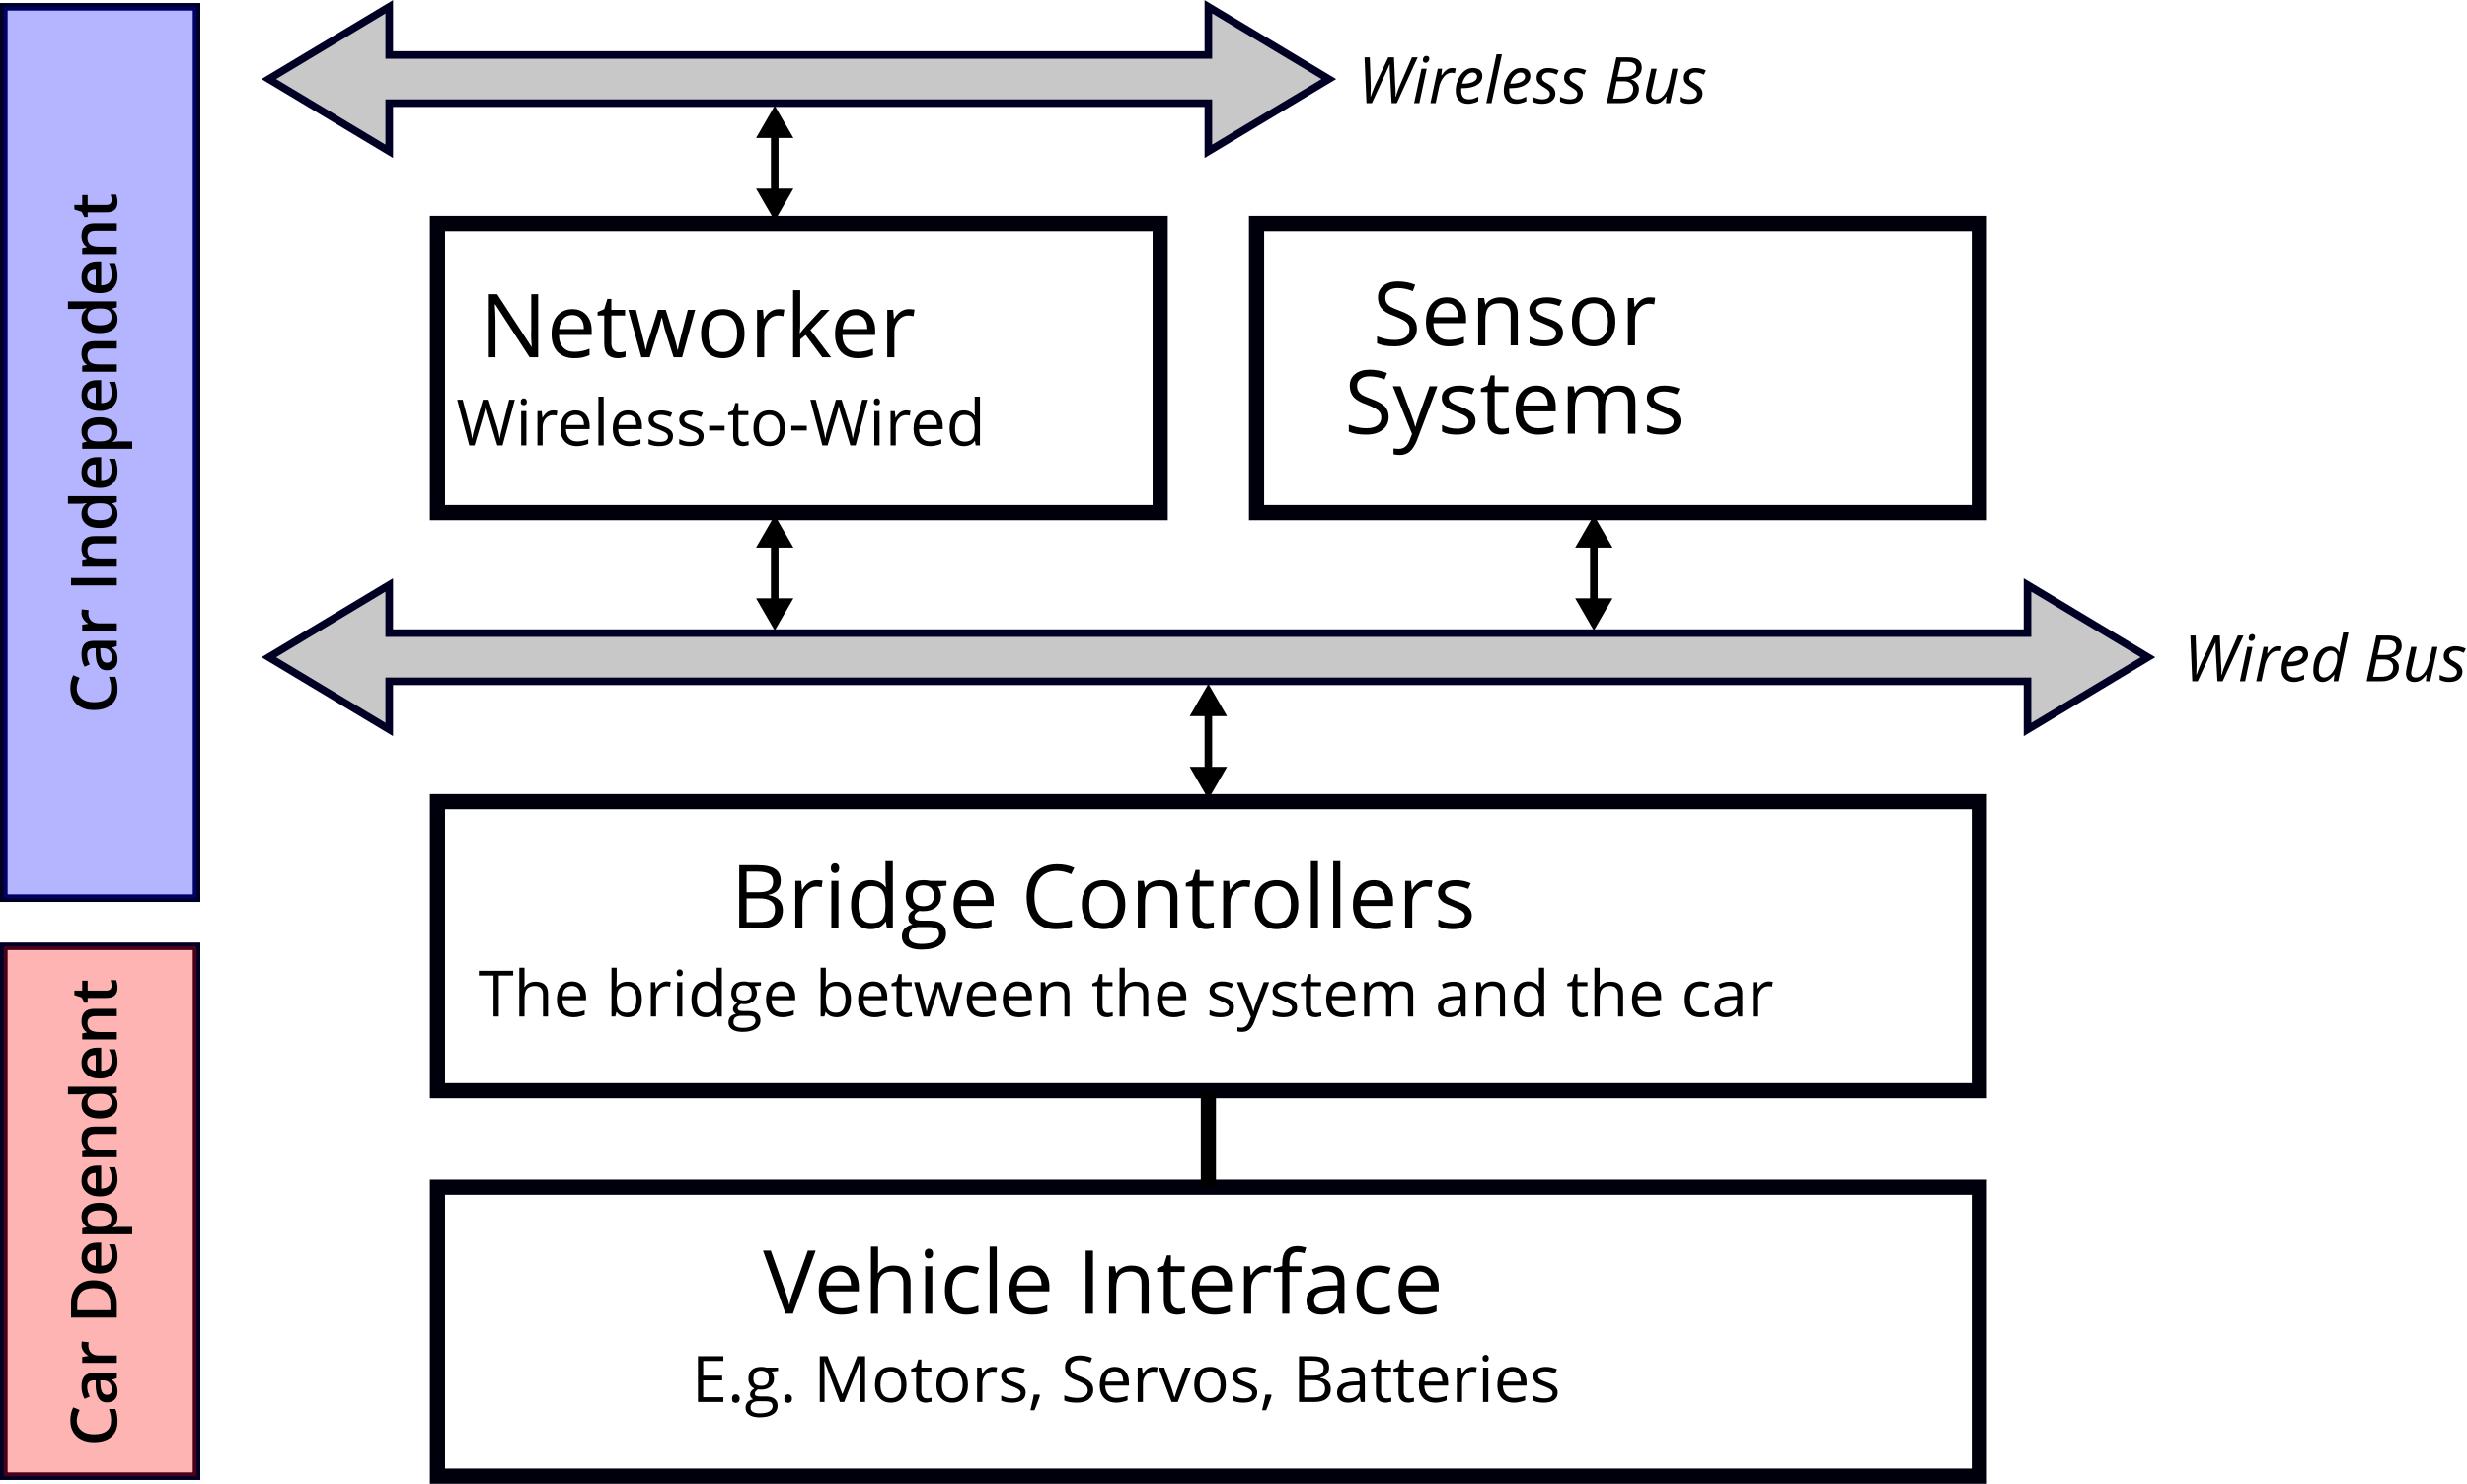
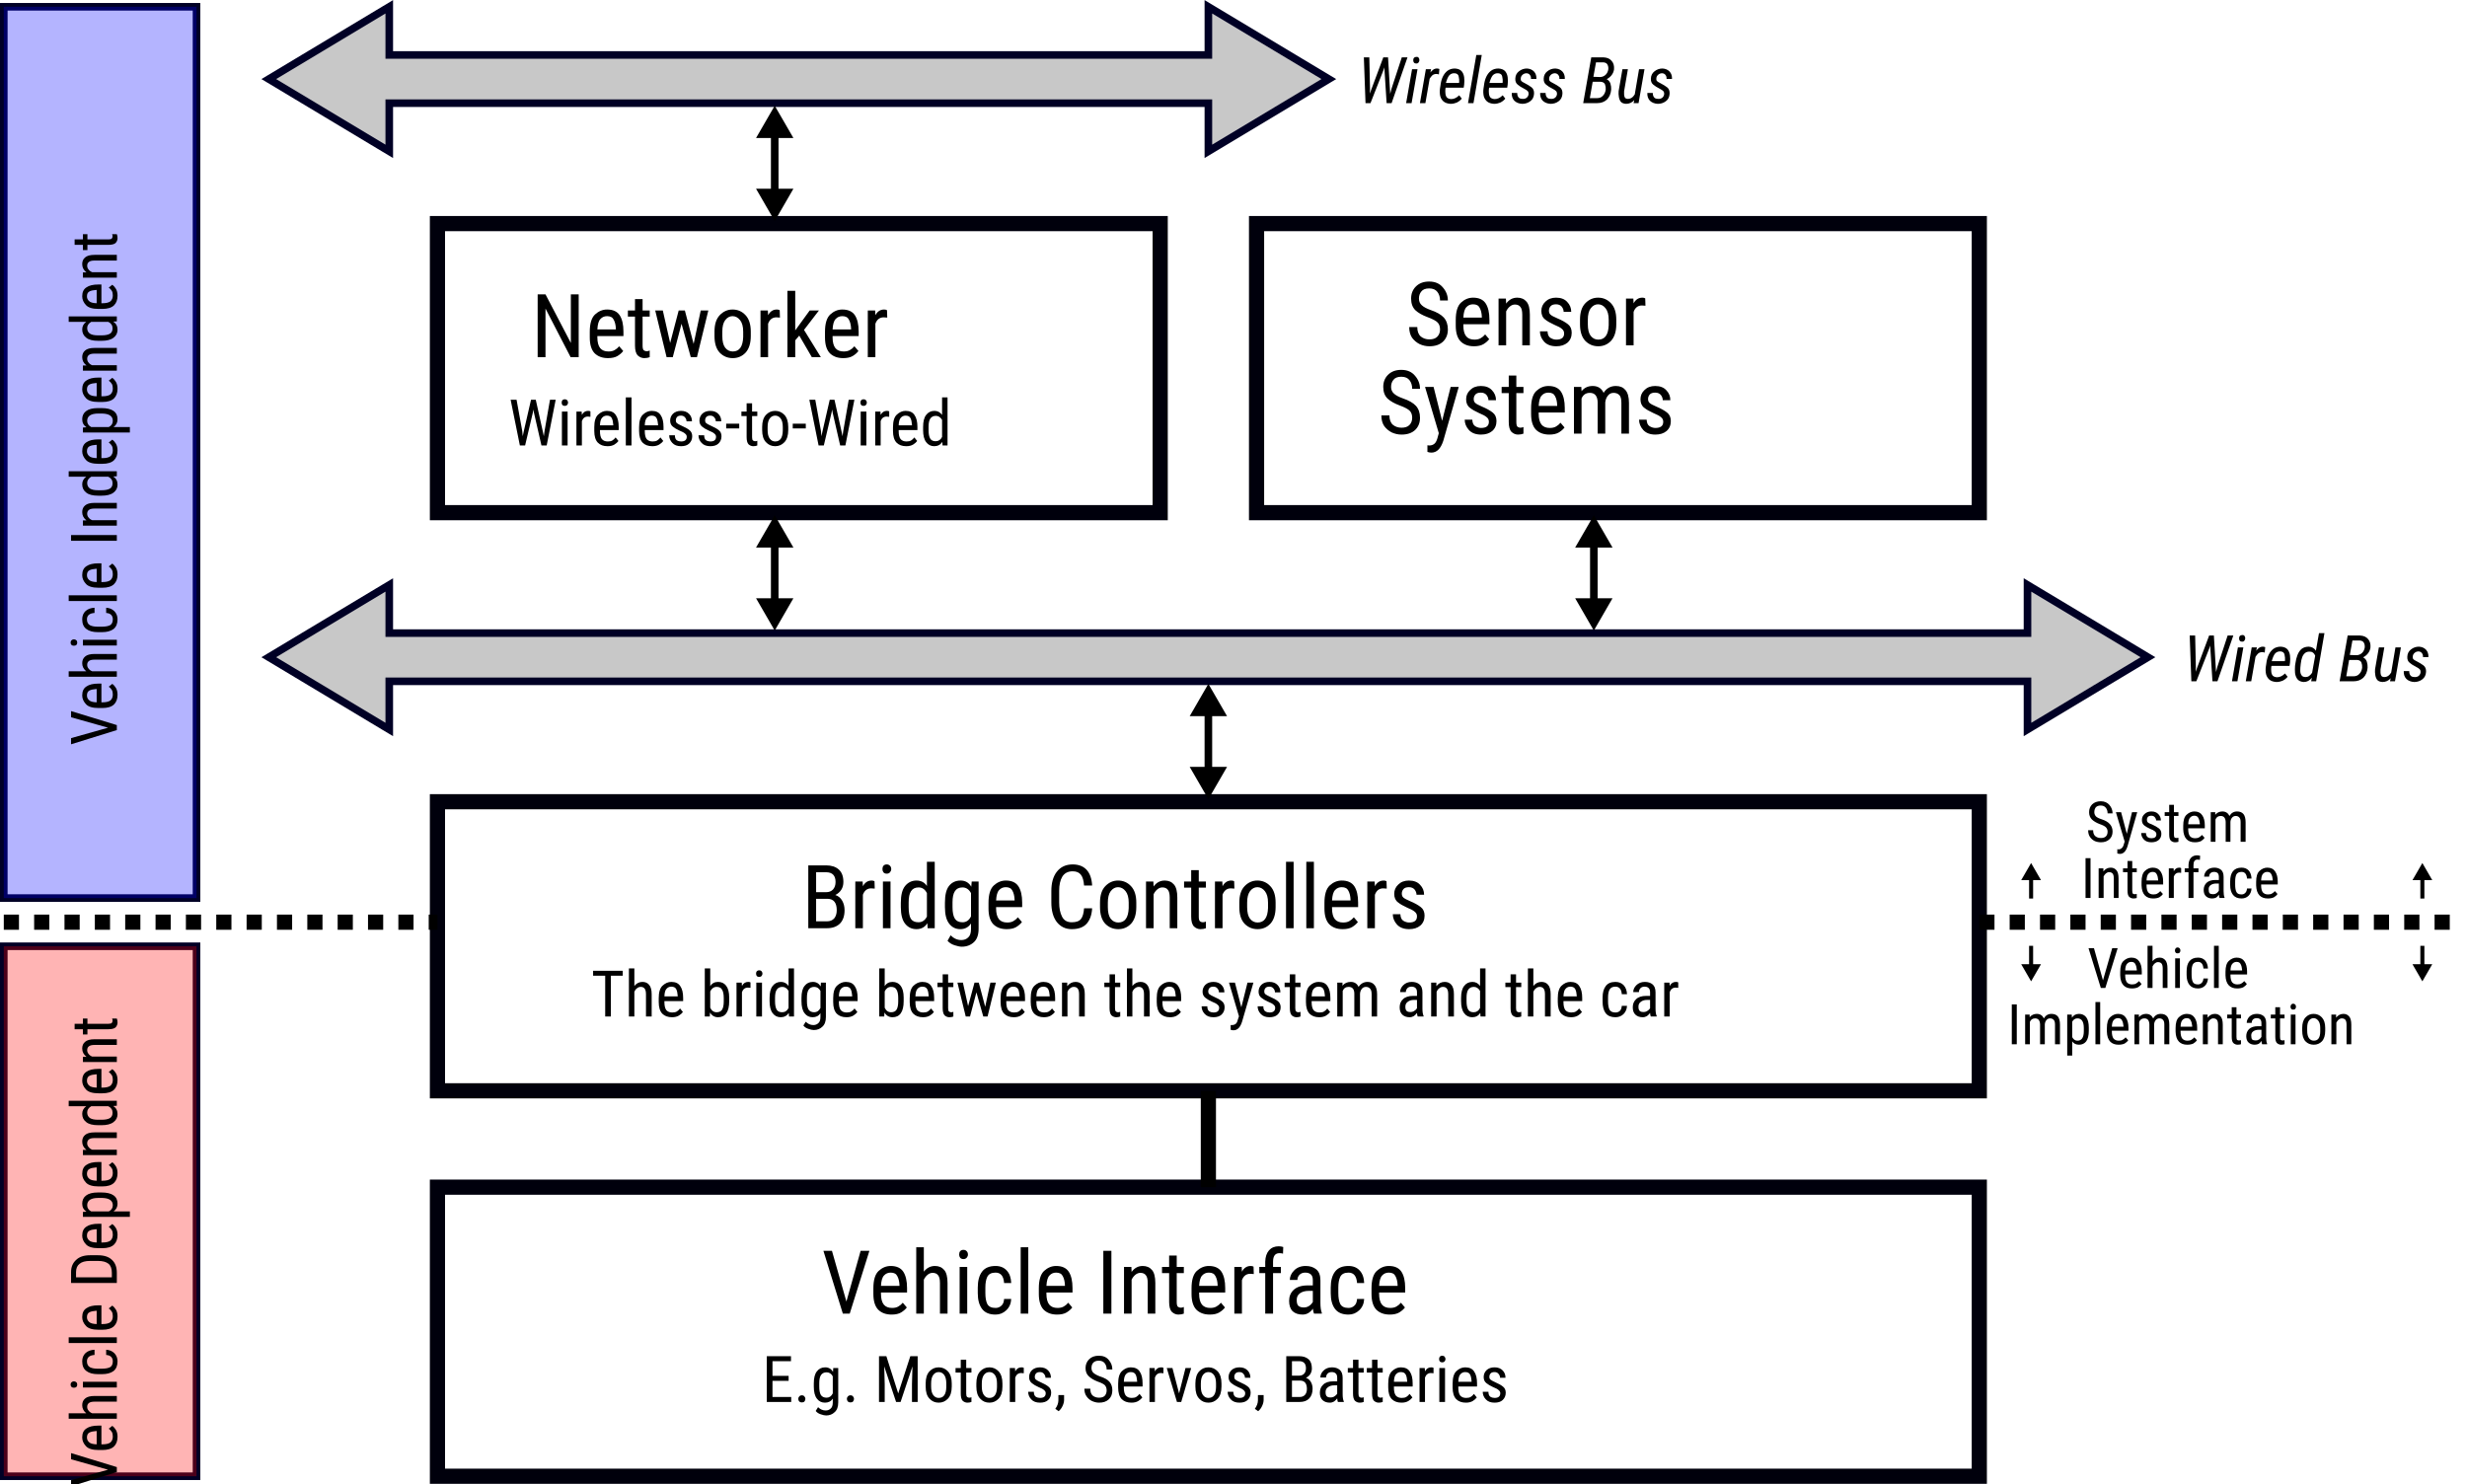
<svg xmlns="http://www.w3.org/2000/svg" width="6.4in" height="3.85in" viewBox="0 0 162.561 97.779" version="1.1" id="svg7115">
  <defs id="defs7109">
+     <marker style="overflow:visible" id="marker12779" refX="0" refY="0" orient="auto">
+       <path transform="scale(0.4)" style="fill:#000000;fill-opacity:1;fill-rule:evenodd;stroke:#000000;stroke-width:1pt;stroke-opacity:1" d="M 5.77,0 -2.88,5 V -5 Z" id="path12777" />
+     </marker>
+     <marker style="overflow:visible" id="marker12613" refX="0" refY="0" orient="auto">
+       <path transform="scale(0.4)" style="fill:#000000;fill-opacity:1;fill-rule:evenodd;stroke:#000000;stroke-width:1pt;stroke-opacity:1" d="M 5.77,0 -2.88,5 V -5 Z" id="path12611" />
+     </marker>
+     <marker style="overflow:visible" id="marker12453" refX="0" refY="0" orient="auto">
+       <path transform="scale(0.4)" style="fill:#000000;fill-opacity:1;fill-rule:evenodd;stroke:#000000;stroke-width:1pt;stroke-opacity:1" d="M 5.77,0 -2.88,5 V -5 Z" id="path12451" />
+     </marker>
+     <marker style="overflow:visible" id="marker12299" refX="0" refY="0" orient="auto">
+       <path transform="scale(0.4)" style="fill:#000000;fill-opacity:1;fill-rule:evenodd;stroke:#000000;stroke-width:1pt;stroke-opacity:1" d="M 5.77,0 -2.88,5 V -5 Z" id="path12297" />
+     </marker>
+     <marker orient="auto" refY="0.0" refX="0.0" id="TriangleOutS" style="overflow:visible">
+       <path id="path10255" d="M 5.77,0.0 L -2.88,5.0 L -2.88,-5.0 L 5.77,0.0 z " style="fill-rule:evenodd;stroke:#000000;stroke-width:1pt;stroke-opacity:1;fill:#000000;fill-opacity:1" transform="scale(0.2)" />
+     </marker>
+     <marker orient="auto" refY="0.0" refX="0.0" id="Arrow2Send" style="overflow:visible;">
+       <path id="path10140" style="fill-rule:evenodd;stroke-width:0.625;stroke-linejoin:round;stroke:#000000;stroke-opacity:1;fill:#000000;fill-opacity:1" d="M 8.719,4.034 L -2.207,0.016 L 8.719,-4.002 C 6.973,-1.63 6.983,1.616 8.719,4.034 z " transform="scale(0.3) rotate(180) translate(-2.3,0)" />
+     </marker>
    <marker orient="auto" refY="0" refX="0" id="TriangleOutM" style="overflow:visible">
      <path id="path1098" d="M 5.77,0 -2.88,5 V -5 Z" style="fill:#000000;fill-opacity:1;fill-rule:evenodd;stroke:#000000;stroke-width:1pt;stroke-opacity:1" transform="scale(0.4)" />
    </marker>
    <marker orient="auto" refY="0" refX="0" id="TriangleInM" style="overflow:visible">
      <path id="path1089" d="M 5.77,0 -2.88,5 V -5 Z" style="fill:#000000;fill-opacity:1;fill-rule:evenodd;stroke:#000000;stroke-width:1pt;stroke-opacity:1" transform="scale(-0.4)" />
    </marker>
    <marker style="overflow:visible" id="marker5618-2" refX="0" refY="0" orient="auto">
      <path transform="scale(0.4)" style="fill:#000000;fill-opacity:1;fill-rule:evenodd;stroke:#000000;stroke-width:1pt;stroke-opacity:1" d="M 5.77,0 -2.88,5 V -5 Z" id="path5616-4" />
    </marker>
    <marker style="overflow:visible" id="marker5618-6" refX="0" refY="0" orient="auto">
      <path transform="scale(0.4)" style="fill:#000000;fill-opacity:1;fill-rule:evenodd;stroke:#000000;stroke-width:1pt;stroke-opacity:1" d="M 5.77,0 -2.88,5 V -5 Z" id="path5616-9" />
    </marker>
    <marker style="overflow:visible" id="marker5618-6-9" refX="0" refY="0" orient="auto">
      <path transform="scale(0.4)" style="fill:#000000;fill-opacity:1;fill-rule:evenodd;stroke:#000000;stroke-width:1pt;stroke-opacity:1" d="M 5.77,0 -2.88,5 V -5 Z" id="path5616-9-1" />
    </marker>
    <marker style="overflow:visible" id="marker5618-2-4" refX="0" refY="0" orient="auto">
      <path transform="scale(0.4)" style="fill:#000000;fill-opacity:1;fill-rule:evenodd;stroke:#000000;stroke-width:1pt;stroke-opacity:1" d="M 5.77,0 -2.88,5 V -5 Z" id="path5616-4-9" />
    </marker>
    <marker orient="auto" refY="0" refX="0" id="TriangleInM-0" style="overflow:visible">
      <path id="path1089-6" d="M 5.77,0 -2.88,5 V -5 Z" style="fill:#000000;fill-opacity:1;fill-rule:evenodd;stroke:#000000;stroke-width:1pt;stroke-opacity:1" transform="scale(-0.4)" />
    </marker>
    <marker orient="auto" refY="0" refX="0" id="TriangleOutM-1" style="overflow:visible">
      <path id="path1098-5" d="M 5.77,0 -2.88,5 V -5 Z" style="fill:#000000;fill-opacity:1;fill-rule:evenodd;stroke:#000000;stroke-width:1pt;stroke-opacity:1" transform="scale(0.4)" />
    </marker>
    <marker orient="auto" refY="0" refX="0" id="TriangleInM-4" style="overflow:visible">
      <path id="path1089-9" d="M 5.77,0 -2.88,5 V -5 Z" style="fill:#000000;fill-opacity:1;fill-rule:evenodd;stroke:#000000;stroke-width:1pt;stroke-opacity:1" transform="scale(-0.4)" />
    </marker>
    <marker orient="auto" refY="0" refX="0" id="TriangleOutM-0" style="overflow:visible">
      <path id="path1098-9" d="M 5.77,0 -2.88,5 V -5 Z" style="fill:#000000;fill-opacity:1;fill-rule:evenodd;stroke:#000000;stroke-width:1pt;stroke-opacity:1" transform="scale(0.4)" />
    </marker>
    <marker orient="auto" refY="0" refX="0" id="TriangleInM-7" style="overflow:visible">
      <path id="path1089-7" d="M 5.77,0 -2.88,5 V -5 Z" style="fill:#000000;fill-opacity:1;fill-rule:evenodd;stroke:#000000;stroke-width:1pt;stroke-opacity:1" transform="scale(-0.4)" />
    </marker>
    <marker orient="auto" refY="0" refX="0" id="TriangleOutM-11" style="overflow:visible">
      <path id="path1098-59" d="M 5.77,0 -2.88,5 V -5 Z" style="fill:#000000;fill-opacity:1;fill-rule:evenodd;stroke:#000000;stroke-width:1pt;stroke-opacity:1" transform="scale(0.4)" />
    </marker>
    <marker orient="auto" refY="0" refX="0" id="TriangleInM-0-7" style="overflow:visible">
      <path id="path1089-6-6" d="M 5.77,0 -2.88,5 V -5 Z" style="fill:#000000;fill-opacity:1;fill-rule:evenodd;stroke:#000000;stroke-width:1pt;stroke-opacity:1" transform="scale(-0.4)" />
    </marker>
    <marker orient="auto" refY="0" refX="0" id="TriangleOutM-1-7" style="overflow:visible">
      <path id="path1098-5-3" d="M 5.77,0 -2.88,5 V -5 Z" style="fill:#000000;fill-opacity:1;fill-rule:evenodd;stroke:#000000;stroke-width:1pt;stroke-opacity:1" transform="scale(0.4)" />
    </marker>
    <marker orient="auto" refY="0" refX="0" id="TriangleInM-0-5" style="overflow:visible">
      <path id="path1089-6-63" d="M 5.77,0 -2.88,5 V -5 Z" style="fill:#000000;fill-opacity:1;fill-rule:evenodd;stroke:#000000;stroke-width:1pt;stroke-opacity:1" transform="scale(-0.4)" />
    </marker>
    <marker orient="auto" refY="0" refX="0" id="TriangleOutM-1-9" style="overflow:visible">
      <path id="path1098-5-4" d="M 5.77,0 -2.88,5 V -5 Z" style="fill:#000000;fill-opacity:1;fill-rule:evenodd;stroke:#000000;stroke-width:1pt;stroke-opacity:1" transform="scale(0.4)" />
    </marker>
    <marker orient="auto" refY="0" refX="0" id="TriangleInM-0-1" style="overflow:visible">
      <path id="path1089-6-2" d="M 5.77,0 -2.88,5 V -5 Z" style="fill:#000000;fill-opacity:1;fill-rule:evenodd;stroke:#000000;stroke-width:1pt;stroke-opacity:1" transform="scale(-0.4)" />
    </marker>
    <marker orient="auto" refY="0" refX="0" id="TriangleOutM-1-93" style="overflow:visible">
      <path id="path1098-5-9" d="M 5.77,0 -2.88,5 V -5 Z" style="fill:#000000;fill-opacity:1;fill-rule:evenodd;stroke:#000000;stroke-width:1pt;stroke-opacity:1" transform="scale(0.4)" />
    </marker>
+     <marker orient="auto" refY="0" refX="0" id="TriangleOutS-3" style="overflow:visible">
+       <path id="path10255-6" d="M 5.77,0 -2.88,5 V -5 Z" style="fill:#000000;fill-opacity:1;fill-rule:evenodd;stroke:#000000;stroke-width:1pt;stroke-opacity:1" transform="scale(0.2)" />
+     </marker>
+     <marker orient="auto" refY="0" refX="0" id="TriangleOutS-3-5" style="overflow:visible">
+       <path id="path10255-6-3" d="M 5.77,0 -2.88,5 V -5 Z" style="fill:#000000;fill-opacity:1;fill-rule:evenodd;stroke:#000000;stroke-width:1pt;stroke-opacity:1" transform="scale(0.2)" />
+     </marker>
+     <marker orient="auto" refY="0" refX="0" id="TriangleOutS-3-6" style="overflow:visible">
+       <path id="path10255-6-2" d="M 5.77,0 -2.88,5 V -5 Z" style="fill:#000000;fill-opacity:1;fill-rule:evenodd;stroke:#000000;stroke-width:1pt;stroke-opacity:1" transform="scale(0.2)" />
+     </marker>
  </defs>
  <g id="layer1" transform="translate(-28.325,613.079)">
    <g id="g839" transform="translate(44.45,2.8828125e-5)">
      <rect y="-534.85" x="12.7" height="19.05" width="101.6" id="rect1415" style="opacity:1;fill:none;fill-opacity:1;stroke:#00000c;stroke-width:1;stroke-linecap:butt;stroke-linejoin:miter;stroke-miterlimit:4;stroke-dasharray:none;stroke-dashoffset:0;stroke-opacity:1;paint-order:stroke fill markers" />
-       <text id="text1434" y="-526.517" x="63.366" style="font-style:normal;font-variant:normal;font-weight:normal;font-stretch:normal;font-size:5.821px;line-height:1;font-family:'Open Sans';-inkscape-font-specification:'Open Sans';text-align:center;letter-spacing:0px;word-spacing:0px;text-anchor:middle;fill:#000000;fill-opacity:1;stroke:none;stroke-width:0.265" xml:space="preserve">
-         <tspan style="font-style:normal;font-variant:normal;font-weight:normal;font-stretch:normal;font-size:5.821px;line-height:1;font-family:'Open Sans';-inkscape-font-specification:'Open Sans';text-align:center;text-anchor:middle;stroke-width:0.265" y="-526.517" x="63.366" id="tspan1432">Vehicle Interface</tspan>
-         <tspan id="tspan1436" style="font-style:normal;font-variant:normal;font-weight:normal;font-stretch:normal;font-size:4.233px;line-height:1;font-family:'Open Sans';-inkscape-font-specification:'Open Sans';text-align:center;text-anchor:middle;stroke-width:0.265" y="-520.696" x="63.366">E.g. Motors, Servos, Batteries</tspan>
+       <text id="text1434" y="-526.517" x="63.366" style="font-style:normal;font-variant:normal;font-weight:normal;font-stretch:normal;font-size:5.821px;line-height:1;font-family:'Roboto Condensed';-inkscape-font-specification:'Roboto Condensed, ';text-align:center;letter-spacing:0px;word-spacing:0px;text-anchor:middle;fill:#000000;fill-opacity:1;stroke:none;stroke-width:0.265;" xml:space="preserve">
+         <tspan style="font-style:normal;font-variant:normal;font-weight:normal;font-stretch:normal;font-size:5.821px;line-height:1;font-family:'Roboto Condensed';-inkscape-font-specification:'Roboto Condensed, ';text-align:center;text-anchor:middle;stroke-width:0.265;" y="-526.517" x="63.366" id="tspan1432">Vehicle Interface</tspan>
+         <tspan id="tspan1436" style="font-style:normal;font-variant:normal;font-weight:normal;font-stretch:normal;font-size:4.233px;line-height:1;font-family:'Roboto Condensed';-inkscape-font-specification:'Roboto Condensed, ';text-align:center;text-anchor:middle;stroke-width:0.265;" y="-520.696" x="63.366">E.g. Motors, Servos, Batteries</tspan>
      </text>
    </g>
    <g transform="translate(44.45001,-25.39995)" id="g839-6">
      <rect y="-534.85" x="12.7" height="19.05" width="101.6" id="rect1415-6" style="opacity:1;fill:none;fill-opacity:1;stroke:#00000c;stroke-width:1;stroke-linecap:butt;stroke-linejoin:miter;stroke-miterlimit:4;stroke-dasharray:none;stroke-dashoffset:0;stroke-opacity:1;paint-order:stroke fill markers" />
-       <text id="text1434-4" y="-526.517" x="63.366" style="font-style:normal;font-variant:normal;font-weight:normal;font-stretch:normal;font-size:5.821px;line-height:1;font-family:'Open Sans';-inkscape-font-specification:'Open Sans';text-align:center;letter-spacing:0px;word-spacing:0px;text-anchor:middle;fill:#000000;fill-opacity:1;stroke:none;stroke-width:0.265" xml:space="preserve">
-         <tspan style="font-style:normal;font-variant:normal;font-weight:normal;font-stretch:normal;font-size:5.821px;line-height:1;font-family:'Open Sans';-inkscape-font-specification:'Open Sans';text-align:center;text-anchor:middle;stroke-width:0.265" y="-526.517" x="63.366" id="tspan1432-9">Bridge Controllers</tspan>
-         <tspan id="tspan1436-5" style="font-style:normal;font-variant:normal;font-weight:normal;font-stretch:normal;font-size:4.233px;line-height:1;font-family:'Open Sans';-inkscape-font-specification:'Open Sans';text-align:center;text-anchor:middle;stroke-width:0.265" y="-520.696" x="63.366">The bridge between the system and the car</tspan>
+       <text id="text1434-4" y="-526.517" x="63.366" style="font-style:normal;font-variant:normal;font-weight:normal;font-stretch:normal;font-size:5.821px;line-height:1;font-family:'Roboto Condensed';-inkscape-font-specification:'Roboto Condensed, ';text-align:center;letter-spacing:0px;word-spacing:0px;text-anchor:middle;fill:#000000;fill-opacity:1;stroke:none;stroke-width:0.265;" xml:space="preserve">
+         <tspan style="font-style:normal;font-variant:normal;font-weight:normal;font-stretch:normal;font-size:5.821px;line-height:1;font-family:'Roboto Condensed';-inkscape-font-specification:'Roboto Condensed, ';text-align:center;text-anchor:middle;stroke-width:0.265;" y="-526.517" x="63.366" id="tspan1432-9">Bridge Controllers</tspan>
+         <tspan id="tspan1436-5" style="font-style:normal;font-variant:normal;font-weight:normal;font-stretch:normal;font-size:4.233px;line-height:1;font-family:'Roboto Condensed';-inkscape-font-specification:'Roboto Condensed, ';text-align:center;text-anchor:middle;stroke-width:0.265;" y="-520.696" x="63.366">The bridge between the system and the car</tspan>
      </text>
    </g>
    <g transform="translate(47.62501,-63.49994)" id="g839-6-4">
      <rect y="-534.85" x="9.525" height="19.05" width="47.625" id="rect1415-6-8" style="opacity:1;fill:none;fill-opacity:1;stroke:#00000c;stroke-width:1;stroke-linecap:butt;stroke-linejoin:miter;stroke-miterlimit:4;stroke-dasharray:none;stroke-dashoffset:0;stroke-opacity:1;paint-order:stroke fill markers" />
-       <text id="text1434-4-7" y="-526.045" x="33.491" style="font-style:normal;font-variant:normal;font-weight:normal;font-stretch:normal;font-size:5.821px;line-height:1;font-family:'Open Sans';-inkscape-font-specification:'Open Sans';text-align:center;letter-spacing:0px;word-spacing:0px;text-anchor:middle;fill:#000000;fill-opacity:1;stroke:none;stroke-width:0.265" xml:space="preserve">
-         <tspan style="font-style:normal;font-variant:normal;font-weight:normal;font-stretch:normal;font-size:5.821px;line-height:1;font-family:'Open Sans';-inkscape-font-specification:'Open Sans';text-align:center;text-anchor:middle;stroke-width:0.265" y="-526.045" x="33.491" id="tspan1432-9-1">Networker</tspan>
-         <tspan id="tspan1436-5-7" style="font-style:normal;font-variant:normal;font-weight:normal;font-stretch:normal;font-size:4.233px;line-height:1;font-family:'Open Sans';-inkscape-font-specification:'Open Sans';text-align:center;text-anchor:middle;stroke-width:0.265" y="-520.224" x="33.491">Wireless-to-Wired</tspan>
+       <text id="text1434-4-7" y="-526.045" x="33.491" style="font-style:normal;font-variant:normal;font-weight:normal;font-stretch:normal;font-size:5.821px;line-height:1;font-family:'Roboto Condensed';-inkscape-font-specification:'Roboto Condensed, ';text-align:center;letter-spacing:0px;word-spacing:0px;text-anchor:middle;fill:#000000;fill-opacity:1;stroke:none;stroke-width:0.265;" xml:space="preserve">
+         <tspan style="font-style:normal;font-variant:normal;font-weight:normal;font-stretch:normal;font-size:5.821px;line-height:1;font-family:'Roboto Condensed';-inkscape-font-specification:'Roboto Condensed, ';text-align:center;text-anchor:middle;stroke-width:0.265;" y="-526.045" x="33.491" id="tspan1432-9-1">Networker</tspan>
+         <tspan id="tspan1436-5-7" style="font-style:normal;font-variant:normal;font-weight:normal;font-stretch:normal;font-size:4.233px;line-height:1;font-family:'Roboto Condensed';-inkscape-font-specification:'Roboto Condensed, ';text-align:center;text-anchor:middle;stroke-width:0.265;" y="-520.224" x="33.491">Wireless-to-Wired</tspan>
      </text>
    </g>
    <g transform="translate(92.07501,-63.49994)" id="g839-6-4-2">
      <rect y="-534.85" x="19.05" height="19.05" width="47.625" id="rect1415-6-8-7" style="opacity:1;fill:none;fill-opacity:1;stroke:#00000c;stroke-width:1;stroke-linecap:butt;stroke-linejoin:miter;stroke-miterlimit:4;stroke-dasharray:none;stroke-dashoffset:0;stroke-opacity:1;paint-order:stroke fill markers" />
-       <text id="text1434-4-7-2" y="-526.827" x="42.845" style="font-style:normal;font-variant:normal;font-weight:normal;font-stretch:normal;font-size:5.821px;line-height:1;font-family:'Open Sans';-inkscape-font-specification:'Open Sans';text-align:center;letter-spacing:0px;word-spacing:0px;text-anchor:middle;fill:#000000;fill-opacity:1;stroke:none;stroke-width:0.265" xml:space="preserve">
-         <tspan style="font-style:normal;font-variant:normal;font-weight:normal;font-stretch:normal;font-size:5.821px;line-height:1;font-family:'Open Sans';-inkscape-font-specification:'Open Sans';text-align:center;text-anchor:middle;stroke-width:0.265" y="-526.827" x="42.845" id="tspan1432-9-1-2">Sensor</tspan>
-         <tspan style="font-style:normal;font-variant:normal;font-weight:normal;font-stretch:normal;font-size:5.821px;line-height:1;font-family:'Open Sans';-inkscape-font-specification:'Open Sans';text-align:center;text-anchor:middle;stroke-width:0.265" y="-521.006" x="42.845" id="tspan924">Systems</tspan>
-         <tspan id="tspan1436-5-7-6" style="font-style:normal;font-variant:normal;font-weight:normal;font-stretch:normal;font-size:4.233px;line-height:1;font-family:'Open Sans';-inkscape-font-specification:'Open Sans';text-align:center;text-anchor:middle;stroke-width:0.265" y="-515.185" x="42.845" />
+       <text id="text1434-4-7-2" y="-526.827" x="42.845" style="font-style:normal;font-variant:normal;font-weight:normal;font-stretch:normal;font-size:5.821px;line-height:1;font-family:'Roboto Condensed';-inkscape-font-specification:'Roboto Condensed, ';text-align:center;letter-spacing:0px;word-spacing:0px;text-anchor:middle;fill:#000000;fill-opacity:1;stroke:none;stroke-width:0.265;" xml:space="preserve">
+         <tspan style="font-style:normal;font-variant:normal;font-weight:normal;font-stretch:normal;font-size:5.821px;line-height:1;font-family:'Roboto Condensed';-inkscape-font-specification:'Roboto Condensed, ';text-align:center;text-anchor:middle;stroke-width:0.265;" y="-526.827" x="42.845" id="tspan1432-9-1-2">Sensor</tspan>
+         <tspan style="font-style:normal;font-variant:normal;font-weight:normal;font-stretch:normal;font-size:5.821px;line-height:1;font-family:'Roboto Condensed';-inkscape-font-specification:'Roboto Condensed, ';text-align:center;text-anchor:middle;stroke-width:0.265;" y="-521.006" x="42.845" id="tspan924">Systems</tspan>
+         <tspan id="tspan1436-5-7-6" style="font-style:normal;font-variant:normal;font-weight:normal;font-stretch:normal;font-size:4.233px;line-height:1;font-family:'Roboto Condensed';-inkscape-font-specification:'Roboto Condensed, ';text-align:center;text-anchor:middle;stroke-width:0.265;" y="-515.185" x="42.845" />
      </text>
    </g>
    <path style="fill:none;stroke:#000000;stroke-width:1;stroke-linecap:butt;stroke-linejoin:miter;stroke-miterlimit:4;stroke-dasharray:none;stroke-opacity:1" d="m 107.95,-541.2 v 6.35" id="path926" />
    <path style="fill:#c8c8c8;fill-opacity:1;stroke:#000025;stroke-width:0.5;stroke-linecap:butt;stroke-linejoin:miter;stroke-miterlimit:4;stroke-dasharray:none;stroke-opacity:1" d="M 53.975,-571.362 H 161.925 v -3.175 l 7.938,4.763 -7.938,4.763 v -3.175 H 107.95 53.975 v 3.175 l -7.938,-4.763 7.938,-4.763 z" id="path928" />
-     <text xml:space="preserve" style="font-style:italic;font-variant:normal;font-weight:normal;font-stretch:normal;font-size:4.233px;line-height:1.25;font-family:'Open Sans';-inkscape-font-specification:'Open Sans Italic';letter-spacing:0px;word-spacing:0px;fill:#000000;fill-opacity:1;stroke:none;stroke-width:0.265" x="172.193" y="-568.188" id="text932">
-       <tspan x="172.193" y="-568.188" style="font-style:italic;font-variant:normal;font-weight:normal;font-stretch:normal;font-family:'Open Sans';-inkscape-font-specification:'Open Sans Italic';stroke-width:0.265" id="tspan934">Wired Bus</tspan>
+     <text xml:space="preserve" style="font-style:italic;font-variant:normal;font-weight:normal;font-stretch:normal;font-size:4.233px;line-height:1.25;font-family:'Roboto Condensed';-inkscape-font-specification:'Roboto Condensed,  Italic';letter-spacing:0px;word-spacing:0px;fill:#000000;fill-opacity:1;stroke:none;stroke-width:0.265;" x="172.193" y="-568.188" id="text932">
+       <tspan x="172.193" y="-568.188" style="font-style:italic;font-variant:normal;font-weight:normal;font-stretch:normal;font-family:'Roboto Condensed';-inkscape-font-specification:'Roboto Condensed,  Italic';stroke-width:0.265;" id="tspan934">Wired Bus</tspan>
    </text>
    <path style="fill:#c8c8c8;fill-opacity:1;stroke:#000025;stroke-width:0.5;stroke-linecap:butt;stroke-linejoin:miter;stroke-miterlimit:4;stroke-dasharray:none;stroke-opacity:1" d="M 53.975,-609.462 H 107.95 v -3.175 l 7.938,4.763 -7.938,4.763 v -3.175 H 53.975 v 3.175 l -7.938,-4.763 7.938,-4.763 z" id="path928-1" />
    <path style="fill:none;stroke:#000000;stroke-width:0.5;stroke-linecap:butt;stroke-linejoin:miter;stroke-miterlimit:4;stroke-dasharray:none;stroke-opacity:1;marker-start:url(#TriangleInM-0);marker-end:url(#TriangleOutM-1)" d="m 79.375,-572.95 v -4.762" id="path951-9" />
    <path style="fill:none;stroke:#000000;stroke-width:0.5;stroke-linecap:butt;stroke-linejoin:miter;stroke-miterlimit:4;stroke-dasharray:none;stroke-opacity:1;marker-start:url(#TriangleInM-0-7);marker-end:url(#TriangleOutM-1-7)" d="m 79.375,-599.937 v -4.762" id="path951-9-6" />
    <path style="fill:none;stroke:#000000;stroke-width:0.5;stroke-linecap:butt;stroke-linejoin:miter;stroke-miterlimit:4;stroke-dasharray:none;stroke-opacity:1;marker-start:url(#TriangleInM-0-5);marker-end:url(#TriangleOutM-1-9)" d="m 133.35,-572.95 v -4.762" id="path951-9-8" />
    <path style="fill:none;stroke:#000000;stroke-width:0.5;stroke-linecap:butt;stroke-linejoin:miter;stroke-miterlimit:4;stroke-dasharray:none;stroke-opacity:1;marker-start:url(#TriangleInM-0-1);marker-end:url(#TriangleOutM-1-93)" d="m 107.95,-561.837 v -4.762" id="path951-9-0" />
-     <text xml:space="preserve" style="font-style:italic;font-variant:normal;font-weight:normal;font-stretch:normal;font-size:4.233px;line-height:1.25;font-family:'Open Sans';-inkscape-font-specification:'Open Sans Italic';letter-spacing:0px;word-spacing:0px;fill:#000000;fill-opacity:1;stroke:none;stroke-width:0.265" x="117.774" y="-606.288" id="text932-8">
-       <tspan x="117.774" y="-606.288" style="font-style:italic;font-variant:normal;font-weight:normal;font-stretch:normal;font-family:'Open Sans';-inkscape-font-specification:'Open Sans Italic';stroke-width:0.265" id="tspan934-5">Wireless Bus</tspan>
+     <text xml:space="preserve" style="font-style:italic;font-variant:normal;font-weight:normal;font-stretch:normal;font-size:4.233px;line-height:1.25;font-family:'Roboto Condensed';-inkscape-font-specification:'Roboto Condensed,  Italic';letter-spacing:0px;word-spacing:0px;fill:#000000;fill-opacity:1;stroke:none;stroke-width:0.265;" x="117.774" y="-606.288" id="text932-8">
+       <tspan x="117.774" y="-606.288" style="font-style:italic;font-variant:normal;font-weight:normal;font-stretch:normal;font-family:'Roboto Condensed';-inkscape-font-specification:'Roboto Condensed,  Italic';stroke-width:0.265;" id="tspan934-5">Wireless Bus</tspan>
    </text>
    <rect style="opacity:1;fill:#0000ff;fill-opacity:0.294;stroke:#000025;stroke-width:0.5;stroke-linecap:butt;stroke-linejoin:miter;stroke-miterlimit:4;stroke-dasharray:none;stroke-dashoffset:0;stroke-opacity:1;paint-order:stroke fill markers" id="rect1367" width="12.7" height="58.737" x="28.575" y="-612.638" />
    <rect style="opacity:1;fill:#ff0000;fill-opacity:0.294;stroke:#000025;stroke-width:0.5;stroke-linecap:butt;stroke-linejoin:miter;stroke-miterlimit:4;stroke-dasharray:none;stroke-dashoffset:0;stroke-opacity:1;paint-order:stroke fill markers" id="rect1367-0" width="12.7" height="34.925" x="28.575" y="-550.725" />
-     <text xml:space="preserve" style="font-style:normal;font-variant:normal;font-weight:600;font-stretch:normal;font-size:4.233px;line-height:1.25;font-family:'Open Sans';-inkscape-font-specification:'Open Sans Semi-Bold';letter-spacing:0px;word-spacing:0px;fill:#000000;fill-opacity:1;stroke:none;stroke-width:0.265" x="566.043" y="36.025" id="text1388" transform="rotate(-90)">
-       <tspan x="566.043" y="36.025" style="font-style:normal;font-variant:normal;font-weight:600;font-stretch:normal;font-family:'Open Sans';-inkscape-font-specification:'Open Sans Semi-Bold';stroke-width:0.265" id="tspan1390">Car Independent</tspan>
+     <text xml:space="preserve" style="font-style:normal;font-variant:normal;font-weight:normal;font-stretch:normal;font-size:4.233px;line-height:1.25;font-family:'Roboto Condensed';-inkscape-font-specification:'Roboto Condensed, ';text-align:center;letter-spacing:0px;word-spacing:0px;text-anchor:middle;fill:#000000;fill-opacity:1;stroke:none;stroke-width:0.265" x="583.305" y="36.025" id="text1388" transform="rotate(-90)">
+       <tspan x="583.305" y="36.025" style="font-style:normal;font-variant:normal;font-weight:normal;font-stretch:normal;font-family:'Roboto Condensed';-inkscape-font-specification:'Roboto Condensed, ';text-align:center;text-anchor:middle;stroke-width:0.265" id="tspan1390">Vehicle Independent</tspan>
    </text>
-     <text xml:space="preserve" style="font-style:normal;font-variant:normal;font-weight:600;font-stretch:normal;font-size:4.233px;line-height:1.25;font-family:'Open Sans';-inkscape-font-specification:'Open Sans Semi-Bold';letter-spacing:0px;word-spacing:0px;fill:#000000;fill-opacity:1;stroke:none;stroke-width:0.265" x="517.792" y="36.025" id="text1388-9" transform="rotate(-90)">
-       <tspan x="517.792" y="36.025" style="font-style:normal;font-variant:normal;font-weight:600;font-stretch:normal;font-size:4.233px;font-family:'Open Sans';-inkscape-font-specification:'Open Sans Semi-Bold';stroke-width:0.265" id="tspan1390-6">Car Dependent</tspan>
+     <text xml:space="preserve" style="font-style:normal;font-variant:normal;font-weight:normal;font-stretch:normal;font-size:4.233px;line-height:1.25;font-family:'Roboto Condensed';-inkscape-font-specification:'Roboto Condensed, ';text-align:center;letter-spacing:0px;word-spacing:0px;text-anchor:middle;fill:#000000;fill-opacity:1;stroke:none;stroke-width:0.265;" x="533.012" y="36.025" id="text1388-9" transform="rotate(-90)">
+       <tspan x="533.012" y="36.025" style="font-style:normal;font-variant:normal;font-weight:normal;font-stretch:normal;font-size:4.233px;font-family:'Roboto Condensed';-inkscape-font-specification:'Roboto Condensed, ';text-align:center;text-anchor:middle;stroke-width:0.265;" id="tspan1390-6">Vehicle Dependent</tspan>
    </text>
+     <g id="g10079">
+       <path id="path10073" d="M 28.575,-552.312 H 57.15" style="fill:none;stroke:#000000;stroke-width:1;stroke-linecap:butt;stroke-linejoin:miter;stroke-miterlimit:4;stroke-dasharray:1, 1;stroke-dashoffset:0;stroke-opacity:1" />
+       <text xml:space="preserve" style="font-style:normal;font-variant:normal;font-weight:normal;font-stretch:normal;font-size:3.704px;line-height:1;font-family:'Roboto Condensed';-inkscape-font-specification:'Roboto Condensed, ';text-align:center;letter-spacing:0px;word-spacing:0px;text-anchor:middle;fill:#000000;fill-opacity:1;stroke:none;stroke-width:0.265" x="174.977" y="-557.611" id="text10083">
+         <tspan id="tspan10081" x="174.977" y="-557.611" style="font-size:3.704px;line-height:1;text-align:center;text-anchor:middle;stroke-width:0.265">System</tspan>
+         <tspan x="174.977" y="-553.907" style="font-size:3.704px;line-height:1;text-align:center;text-anchor:middle;stroke-width:0.265" id="tspan12957">Interface</tspan>
+       </text>
+       <text xml:space="preserve" style="font-style:normal;font-variant:normal;font-weight:normal;font-stretch:normal;font-size:3.704px;line-height:1;font-family:'Roboto Condensed';-inkscape-font-specification:'Roboto Condensed, ';text-align:center;letter-spacing:0px;word-spacing:0px;text-anchor:middle;fill:#000000;fill-opacity:1;stroke:none;stroke-width:0.265" x="175.025" y="-547.976" id="text10087">
+         <tspan id="tspan10085" x="175.449" y="-547.976" style="font-size:3.704px;line-height:1;text-align:center;text-anchor:middle;stroke-width:0.265">Vehicle </tspan>
+         <tspan x="175.025" y="-544.272" style="font-size:3.704px;line-height:1;text-align:center;text-anchor:middle;stroke-width:0.265" id="tspan12955">Implementation</tspan>
+       </text>
+       <path id="path10075" d="M 158.75,-552.312 H 190.5" style="fill:none;stroke:#000000;stroke-width:1;stroke-linecap:butt;stroke-linejoin:miter;stroke-miterlimit:4;stroke-dasharray:1, 1;stroke-dashoffset:0;stroke-opacity:1" />
+       <path style="fill:none;stroke:#000000;stroke-width:0.265;stroke-linecap:butt;stroke-linejoin:miter;stroke-miterlimit:4;stroke-dasharray:none;stroke-opacity:1;marker-end:url(#marker12453)" d="m 187.945,-553.871 v -1.587" id="path10093" />
+       <path style="fill:none;stroke:#000000;stroke-width:0.265;stroke-linecap:butt;stroke-linejoin:miter;stroke-miterlimit:4;stroke-dasharray:none;stroke-opacity:1;marker-end:url(#marker12613)" d="m 162.163,-553.871 v -1.587" id="path10093-7" />
+       <path style="fill:none;stroke:#000000;stroke-width:0.265;stroke-linecap:butt;stroke-linejoin:miter;stroke-miterlimit:4;stroke-dasharray:none;stroke-opacity:1;marker-end:url(#marker12779)" d="m 162.163,-550.754 v 1.587" id="path10093-7-5" />
+       <path style="fill:none;stroke:#000000;stroke-width:0.265;stroke-linecap:butt;stroke-linejoin:miter;stroke-miterlimit:4;stroke-dasharray:none;stroke-opacity:1;marker-end:url(#marker12299)" d="m 187.945,-550.754 v 1.587" id="path10093-7-9" />
+     </g>
  </g>
</svg>
